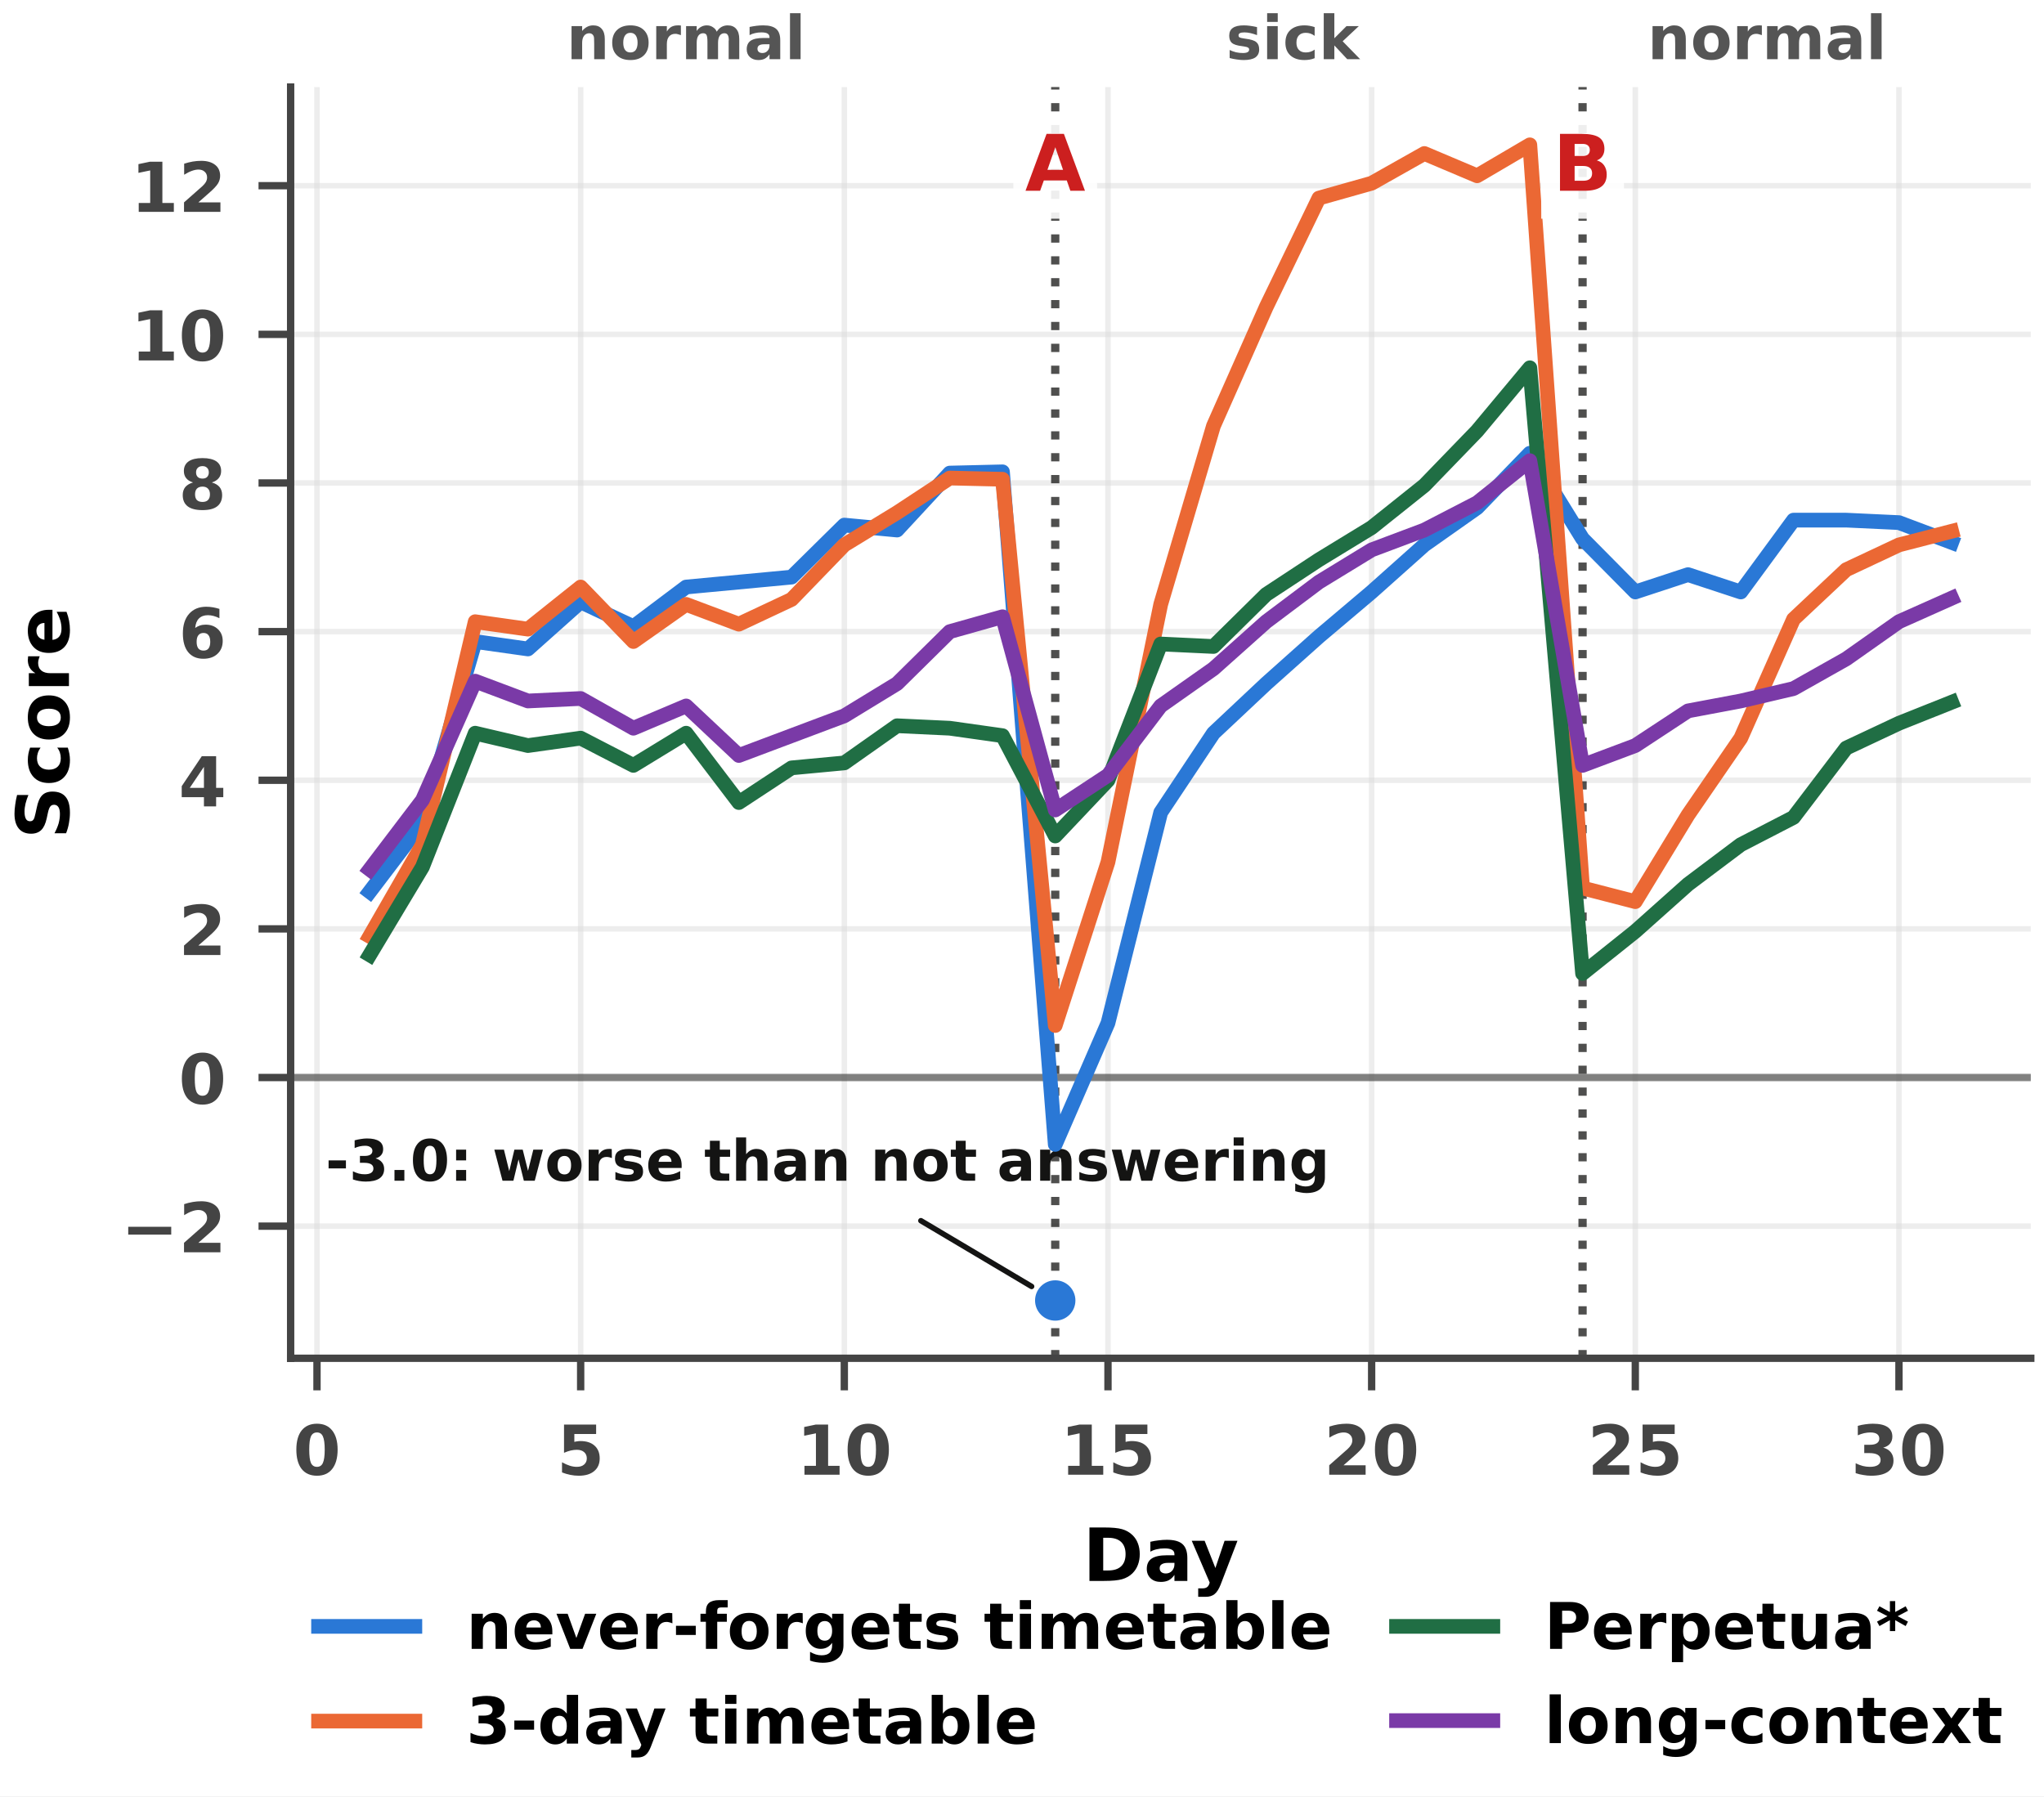
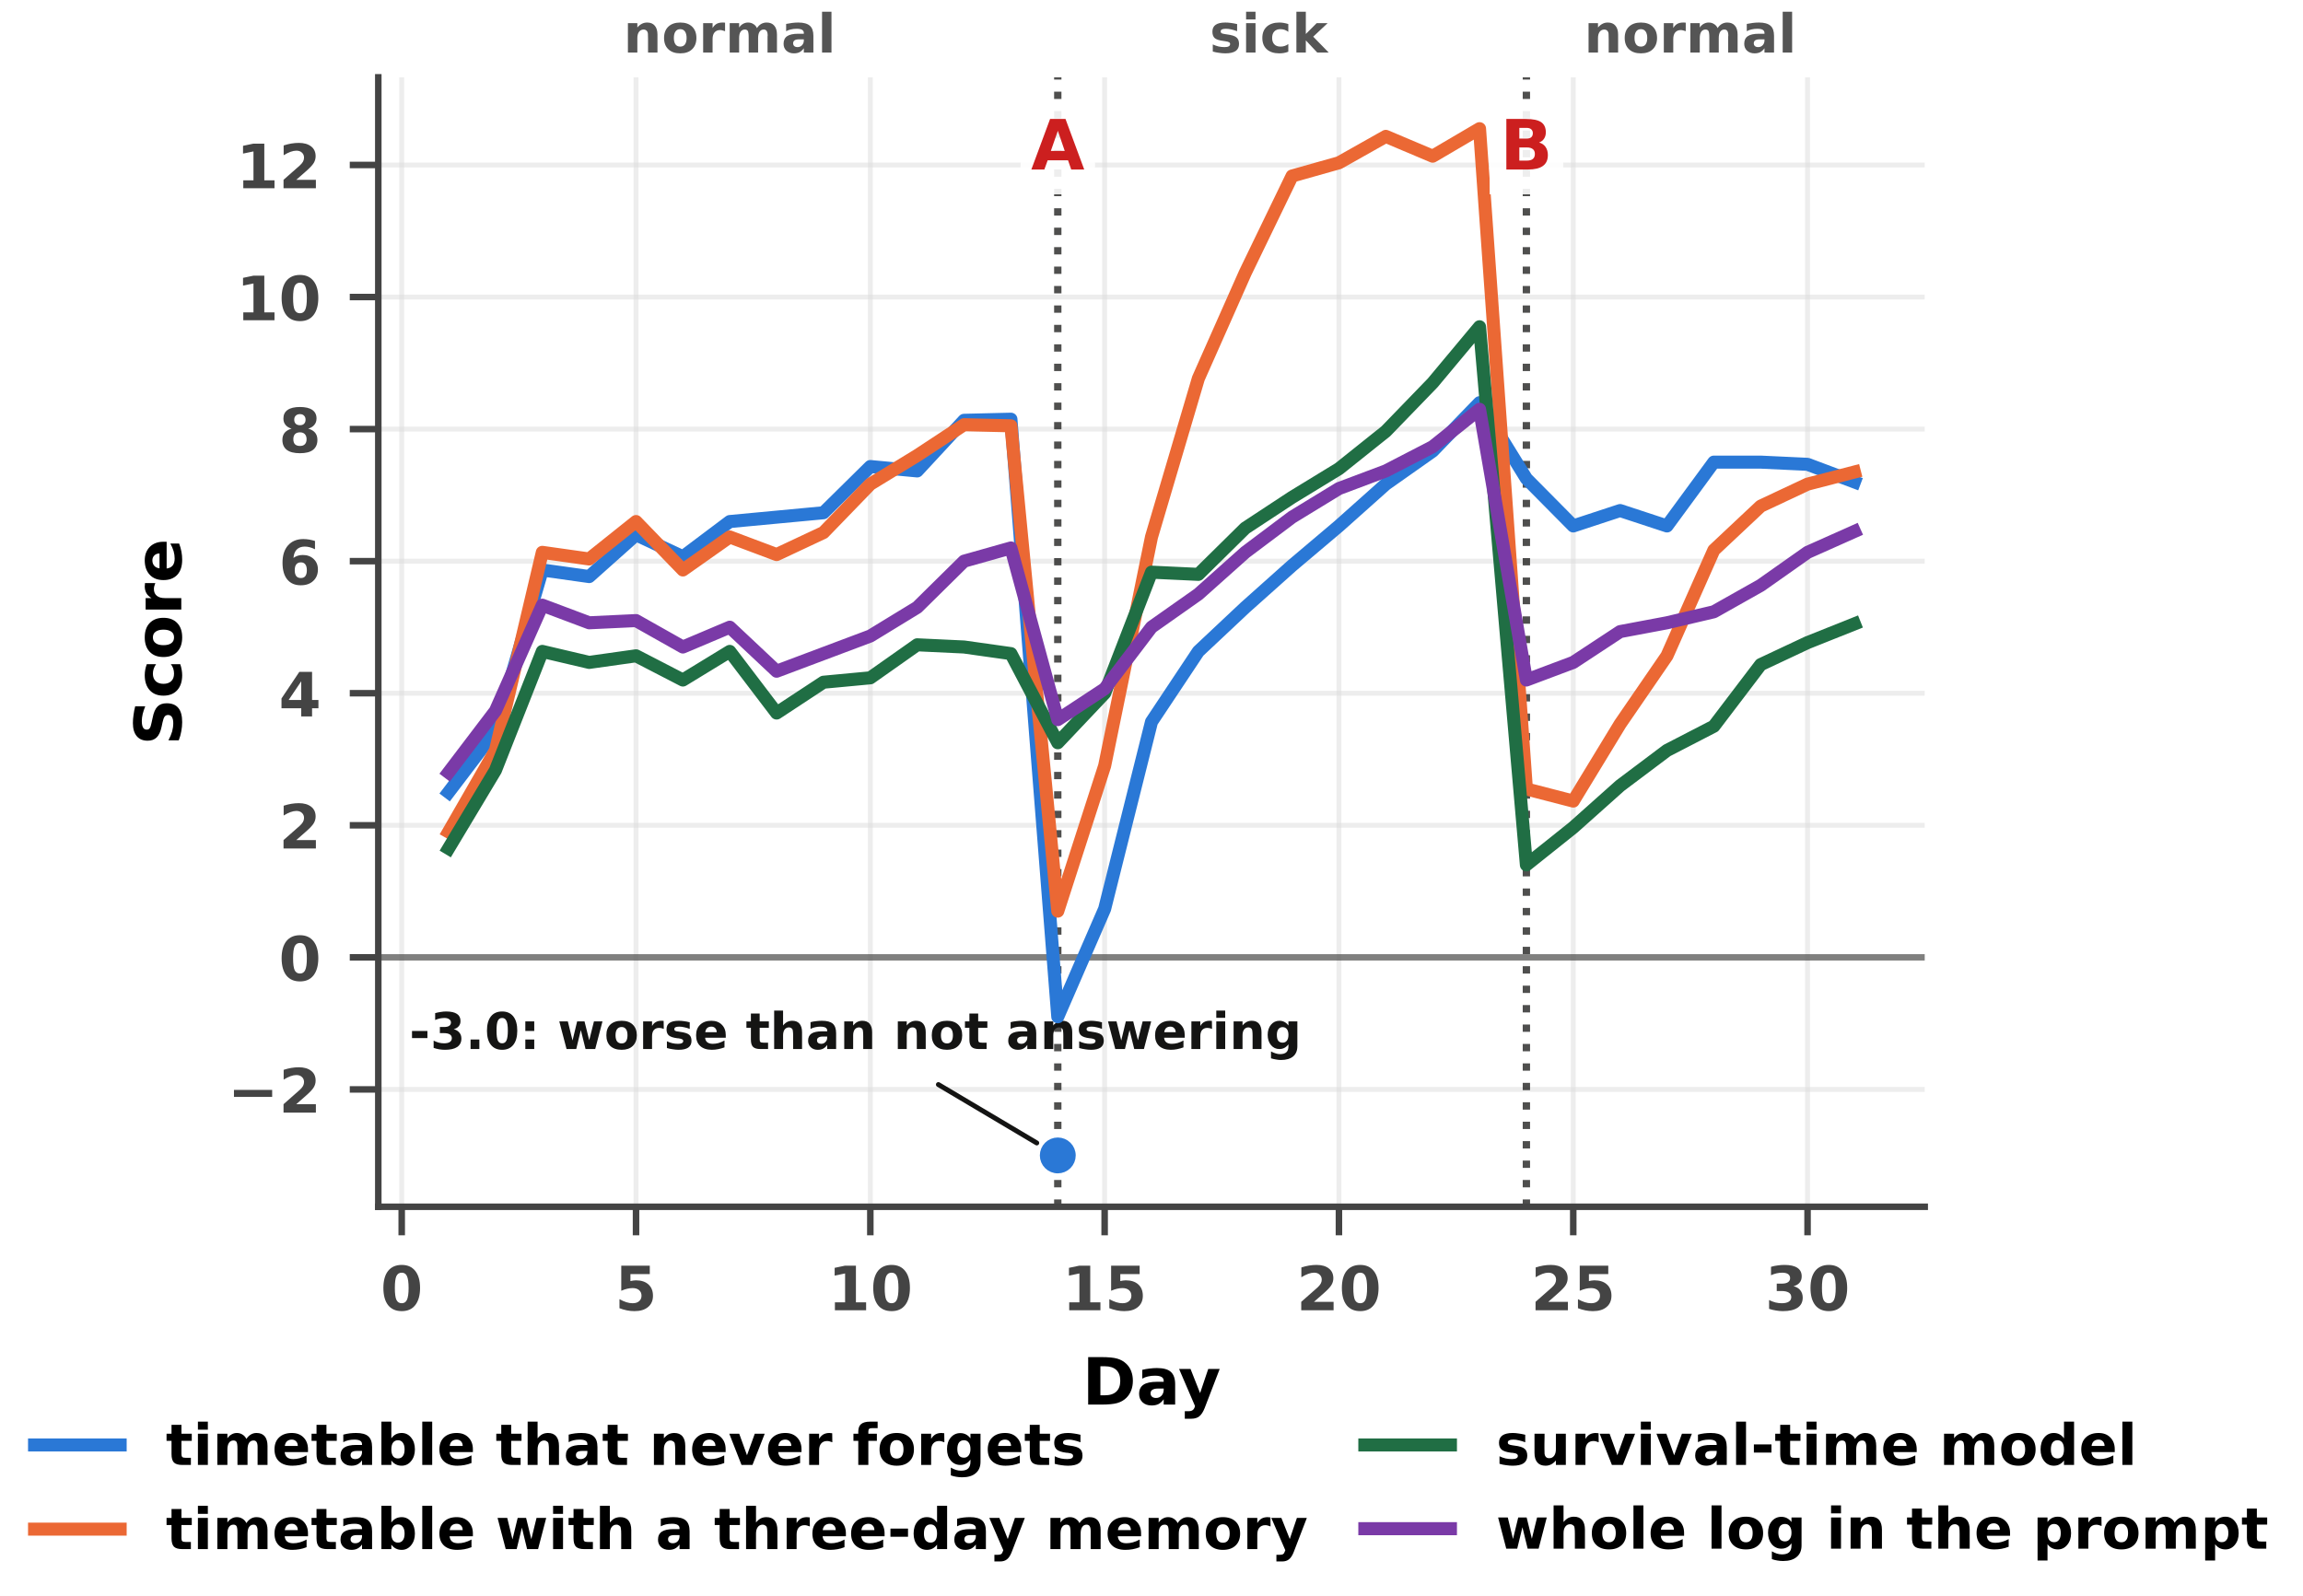
- <svg xmlns="http://www.w3.org/2000/svg" xmlns:xlink="http://www.w3.org/1999/xlink" width="222.846pt" height="195.852pt" viewBox="0 0 222.846 195.852" version="1.1">
+ <svg xmlns="http://www.w3.org/2000/svg" xmlns:xlink="http://www.w3.org/1999/xlink" width="282.54pt" height="195.852pt" viewBox="0 0 282.54 195.852" version="1.1">
  <defs>
    <style type="text/css">*{stroke-linejoin: round; stroke-linecap: butt}</style>
  </defs>
  <g id="figure_1">
    <g id="patch_1">
-       <path d="M 0 195.852  L 222.846 195.852  L 222.846 0  L 0 0  z " style="fill: #ffffff" />
+       <path d="M 0 195.852  L 282.54 195.852  L 282.54 0  L 0 0  z " style="fill: #ffffff" />
    </g>
    <g id="axes_1">
      <g id="patch_2">
-         <path d="M 31.686 148.091  L 221.406 148.091  L 221.406 9.491  L 31.686 9.491  z " style="fill: #ffffff" />
+         <path d="M 46.41 148.091  L 236.13 148.091  L 236.13 9.491  L 46.41 9.491  z " style="fill: #ffffff" />
      </g>
      <g id="matplotlib.axis_1">
        <g id="xtick_1">
          <g id="line2d_1">
-             <path d="M 34.56 148.091  L 34.56 9.491  " clip-path="url(#paeea75fd6c)" style="fill: none; stroke: #dddddd; stroke-opacity: 0.5; stroke-width: 0.6; stroke-linecap: square" />
+             <path d="M 49.284 148.091  L 49.284 9.491  " clip-path="url(#p014bb6ab5d)" style="fill: none; stroke: #dddddd; stroke-opacity: 0.5; stroke-width: 0.6; stroke-linecap: square" />
          </g>
          <g id="line2d_2">
            <defs>
-               <path id="m21b0e98ccc" d="M 0 0  L 0 3.5  " style="stroke: #444444; stroke-width: 0.8" />
+               <path id="m55d12a05f3" d="M 0 0  L 0 3.5  " style="stroke: #444444; stroke-width: 0.8" />
            </defs>
            <g>
-               <use xlink:href="#m21b0e98ccc" x="34.56" y="148.091" style="fill: #444444; stroke: #444444; stroke-width: 0.8" />
+               <use xlink:href="#m55d12a05f3" x="49.284" y="148.091" style="fill: #444444; stroke: #444444; stroke-width: 0.8" />
            </g>
          </g>
          <g id="text_1">
-             <text style="font-weight: 700; font-size: 7.5px; font-family: 'DejaVu Sans', 'Bitstream Vera Sans', 'Computer Modern Sans Serif', 'Lucida Grande', 'Verdana', 'Geneva', 'Lucid', 'Arial', 'Helvetica', 'Avant Garde', sans-serif; text-anchor: middle; fill: #444444" x="34.56" y="160.79" transform="rotate(-0 34.56017 160.7896)">0</text>
+             <text style="font-weight: 700; font-size: 7.5px; font-family: 'DejaVu Sans', 'Bitstream Vera Sans', 'Computer Modern Sans Serif', 'Lucida Grande', 'Verdana', 'Geneva', 'Lucid', 'Arial', 'Helvetica', 'Avant Garde', sans-serif; text-anchor: middle; fill: #444444" x="49.284" y="160.79" transform="rotate(-0 49.28447 160.7896)">0</text>
          </g>
        </g>
        <g id="xtick_2">
          <g id="line2d_3">
-             <path d="M 63.306 148.091  L 63.306 9.491  " clip-path="url(#paeea75fd6c)" style="fill: none; stroke: #dddddd; stroke-opacity: 0.5; stroke-width: 0.6; stroke-linecap: square" />
+             <path d="M 78.03 148.091  L 78.03 9.491  " clip-path="url(#p014bb6ab5d)" style="fill: none; stroke: #dddddd; stroke-opacity: 0.5; stroke-width: 0.6; stroke-linecap: square" />
          </g>
          <g id="line2d_4">
            <g>
-               <use xlink:href="#m21b0e98ccc" x="63.306" y="148.091" style="fill: #444444; stroke: #444444; stroke-width: 0.8" />
+               <use xlink:href="#m55d12a05f3" x="78.03" y="148.091" style="fill: #444444; stroke: #444444; stroke-width: 0.8" />
            </g>
          </g>
          <g id="text_2">
-             <text style="font-weight: 700; font-size: 7.5px; font-family: 'DejaVu Sans', 'Bitstream Vera Sans', 'Computer Modern Sans Serif', 'Lucida Grande', 'Verdana', 'Geneva', 'Lucid', 'Arial', 'Helvetica', 'Avant Garde', sans-serif; text-anchor: middle; fill: #444444" x="63.306" y="160.79" transform="rotate(-0 63.30562 160.7896)">5</text>
+             <text style="font-weight: 700; font-size: 7.5px; font-family: 'DejaVu Sans', 'Bitstream Vera Sans', 'Computer Modern Sans Serif', 'Lucida Grande', 'Verdana', 'Geneva', 'Lucid', 'Arial', 'Helvetica', 'Avant Garde', sans-serif; text-anchor: middle; fill: #444444" x="78.03" y="160.79" transform="rotate(-0 78.02992 160.7896)">5</text>
          </g>
        </g>
        <g id="xtick_3">
          <g id="line2d_5">
-             <path d="M 92.051 148.091  L 92.051 9.491  " clip-path="url(#paeea75fd6c)" style="fill: none; stroke: #dddddd; stroke-opacity: 0.5; stroke-width: 0.6; stroke-linecap: square" />
+             <path d="M 106.775 148.091  L 106.775 9.491  " clip-path="url(#p014bb6ab5d)" style="fill: none; stroke: #dddddd; stroke-opacity: 0.5; stroke-width: 0.6; stroke-linecap: square" />
          </g>
          <g id="line2d_6">
            <g>
-               <use xlink:href="#m21b0e98ccc" x="92.051" y="148.091" style="fill: #444444; stroke: #444444; stroke-width: 0.8" />
+               <use xlink:href="#m55d12a05f3" x="106.775" y="148.091" style="fill: #444444; stroke: #444444; stroke-width: 0.8" />
            </g>
          </g>
          <g id="text_3">
-             <text style="font-weight: 700; font-size: 7.5px; font-family: 'DejaVu Sans', 'Bitstream Vera Sans', 'Computer Modern Sans Serif', 'Lucida Grande', 'Verdana', 'Geneva', 'Lucid', 'Arial', 'Helvetica', 'Avant Garde', sans-serif; text-anchor: middle; fill: #444444" x="92.051" y="160.79" transform="rotate(-0 92.05108 160.7896)">10</text>
+             <text style="font-weight: 700; font-size: 7.5px; font-family: 'DejaVu Sans', 'Bitstream Vera Sans', 'Computer Modern Sans Serif', 'Lucida Grande', 'Verdana', 'Geneva', 'Lucid', 'Arial', 'Helvetica', 'Avant Garde', sans-serif; text-anchor: middle; fill: #444444" x="106.775" y="160.79" transform="rotate(-0 106.7754 160.7896)">10</text>
          </g>
        </g>
        <g id="xtick_4">
          <g id="line2d_7">
-             <path d="M 120.797 148.091  L 120.797 9.491  " clip-path="url(#paeea75fd6c)" style="fill: none; stroke: #dddddd; stroke-opacity: 0.5; stroke-width: 0.6; stroke-linecap: square" />
+             <path d="M 135.521 148.091  L 135.521 9.491  " clip-path="url(#p014bb6ab5d)" style="fill: none; stroke: #dddddd; stroke-opacity: 0.5; stroke-width: 0.6; stroke-linecap: square" />
          </g>
          <g id="line2d_8">
            <g>
-               <use xlink:href="#m21b0e98ccc" x="120.797" y="148.091" style="fill: #444444; stroke: #444444; stroke-width: 0.8" />
+               <use xlink:href="#m55d12a05f3" x="135.521" y="148.091" style="fill: #444444; stroke: #444444; stroke-width: 0.8" />
            </g>
          </g>
          <g id="text_4">
-             <text style="font-weight: 700; font-size: 7.5px; font-family: 'DejaVu Sans', 'Bitstream Vera Sans', 'Computer Modern Sans Serif', 'Lucida Grande', 'Verdana', 'Geneva', 'Lucid', 'Arial', 'Helvetica', 'Avant Garde', sans-serif; text-anchor: middle; fill: #444444" x="120.797" y="160.79" transform="rotate(-0 120.7965 160.7896)">15</text>
+             <text style="font-weight: 700; font-size: 7.5px; font-family: 'DejaVu Sans', 'Bitstream Vera Sans', 'Computer Modern Sans Serif', 'Lucida Grande', 'Verdana', 'Geneva', 'Lucid', 'Arial', 'Helvetica', 'Avant Garde', sans-serif; text-anchor: middle; fill: #444444" x="135.521" y="160.79" transform="rotate(-0 135.5208 160.7896)">15</text>
          </g>
        </g>
        <g id="xtick_5">
          <g id="line2d_9">
-             <path d="M 149.542 148.091  L 149.542 9.491  " clip-path="url(#paeea75fd6c)" style="fill: none; stroke: #dddddd; stroke-opacity: 0.5; stroke-width: 0.6; stroke-linecap: square" />
+             <path d="M 164.266 148.091  L 164.266 9.491  " clip-path="url(#p014bb6ab5d)" style="fill: none; stroke: #dddddd; stroke-opacity: 0.5; stroke-width: 0.6; stroke-linecap: square" />
          </g>
          <g id="line2d_10">
            <g>
-               <use xlink:href="#m21b0e98ccc" x="149.542" y="148.091" style="fill: #444444; stroke: #444444; stroke-width: 0.8" />
+               <use xlink:href="#m55d12a05f3" x="164.266" y="148.091" style="fill: #444444; stroke: #444444; stroke-width: 0.8" />
            </g>
          </g>
          <g id="text_5">
-             <text style="font-weight: 700; font-size: 7.5px; font-family: 'DejaVu Sans', 'Bitstream Vera Sans', 'Computer Modern Sans Serif', 'Lucida Grande', 'Verdana', 'Geneva', 'Lucid', 'Arial', 'Helvetica', 'Avant Garde', sans-serif; text-anchor: middle; fill: #444444" x="149.542" y="160.79" transform="rotate(-0 149.542 160.7896)">20</text>
+             <text style="font-weight: 700; font-size: 7.5px; font-family: 'DejaVu Sans', 'Bitstream Vera Sans', 'Computer Modern Sans Serif', 'Lucida Grande', 'Verdana', 'Geneva', 'Lucid', 'Arial', 'Helvetica', 'Avant Garde', sans-serif; text-anchor: middle; fill: #444444" x="164.266" y="160.79" transform="rotate(-0 164.2663 160.7896)">20</text>
          </g>
        </g>
        <g id="xtick_6">
          <g id="line2d_11">
-             <path d="M 178.287 148.091  L 178.287 9.491  " clip-path="url(#paeea75fd6c)" style="fill: none; stroke: #dddddd; stroke-opacity: 0.5; stroke-width: 0.6; stroke-linecap: square" />
+             <path d="M 193.012 148.091  L 193.012 9.491  " clip-path="url(#p014bb6ab5d)" style="fill: none; stroke: #dddddd; stroke-opacity: 0.5; stroke-width: 0.6; stroke-linecap: square" />
          </g>
          <g id="line2d_12">
            <g>
-               <use xlink:href="#m21b0e98ccc" x="178.287" y="148.091" style="fill: #444444; stroke: #444444; stroke-width: 0.8" />
+               <use xlink:href="#m55d12a05f3" x="193.012" y="148.091" style="fill: #444444; stroke: #444444; stroke-width: 0.8" />
            </g>
          </g>
          <g id="text_6">
-             <text style="font-weight: 700; font-size: 7.5px; font-family: 'DejaVu Sans', 'Bitstream Vera Sans', 'Computer Modern Sans Serif', 'Lucida Grande', 'Verdana', 'Geneva', 'Lucid', 'Arial', 'Helvetica', 'Avant Garde', sans-serif; text-anchor: middle; fill: #444444" x="178.287" y="160.79" transform="rotate(-0 178.2874 160.7896)">25</text>
+             <text style="font-weight: 700; font-size: 7.5px; font-family: 'DejaVu Sans', 'Bitstream Vera Sans', 'Computer Modern Sans Serif', 'Lucida Grande', 'Verdana', 'Geneva', 'Lucid', 'Arial', 'Helvetica', 'Avant Garde', sans-serif; text-anchor: middle; fill: #444444" x="193.012" y="160.79" transform="rotate(-0 193.0117 160.7896)">25</text>
          </g>
        </g>
        <g id="xtick_7">
          <g id="line2d_13">
-             <path d="M 207.033 148.091  L 207.033 9.491  " clip-path="url(#paeea75fd6c)" style="fill: none; stroke: #dddddd; stroke-opacity: 0.5; stroke-width: 0.6; stroke-linecap: square" />
+             <path d="M 221.757 148.091  L 221.757 9.491  " clip-path="url(#p014bb6ab5d)" style="fill: none; stroke: #dddddd; stroke-opacity: 0.5; stroke-width: 0.6; stroke-linecap: square" />
          </g>
          <g id="line2d_14">
            <g>
-               <use xlink:href="#m21b0e98ccc" x="207.033" y="148.091" style="fill: #444444; stroke: #444444; stroke-width: 0.8" />
+               <use xlink:href="#m55d12a05f3" x="221.757" y="148.091" style="fill: #444444; stroke: #444444; stroke-width: 0.8" />
            </g>
          </g>
          <g id="text_7">
-             <text style="font-weight: 700; font-size: 7.5px; font-family: 'DejaVu Sans', 'Bitstream Vera Sans', 'Computer Modern Sans Serif', 'Lucida Grande', 'Verdana', 'Geneva', 'Lucid', 'Arial', 'Helvetica', 'Avant Garde', sans-serif; text-anchor: middle; fill: #444444" x="207.033" y="160.79" transform="rotate(-0 207.0329 160.7896)">30</text>
+             <text style="font-weight: 700; font-size: 7.5px; font-family: 'DejaVu Sans', 'Bitstream Vera Sans', 'Computer Modern Sans Serif', 'Lucida Grande', 'Verdana', 'Geneva', 'Lucid', 'Arial', 'Helvetica', 'Avant Garde', sans-serif; text-anchor: middle; fill: #444444" x="221.757" y="160.79" transform="rotate(-0 221.7572 160.7896)">30</text>
          </g>
        </g>
        <g id="text_8">
-           <text style="font-weight: 700; font-size: 8px; font-family: 'DejaVu Sans', 'Bitstream Vera Sans', 'Computer Modern Sans Serif', 'Lucida Grande', 'Verdana', 'Geneva', 'Lucid', 'Arial', 'Helvetica', 'Avant Garde', sans-serif; text-anchor: middle" x="126.546" y="172.366" transform="rotate(-0 126.5456 172.3656)">Day</text>
+           <text style="font-weight: 700; font-size: 8px; font-family: 'DejaVu Sans', 'Bitstream Vera Sans', 'Computer Modern Sans Serif', 'Lucida Grande', 'Verdana', 'Geneva', 'Lucid', 'Arial', 'Helvetica', 'Avant Garde', sans-serif; text-anchor: middle" x="141.27" y="172.366" transform="rotate(-0 141.2699 172.3656)">Day</text>
        </g>
      </g>
      <g id="matplotlib.axis_2">
        <g id="ytick_1">
          <g id="line2d_15">
-             <path d="M 31.686 133.688  L 221.406 133.688  " clip-path="url(#paeea75fd6c)" style="fill: none; stroke: #dddddd; stroke-opacity: 0.5; stroke-width: 0.6; stroke-linecap: square" />
+             <path d="M 46.41 133.688  L 236.13 133.688  " clip-path="url(#p014bb6ab5d)" style="fill: none; stroke: #dddddd; stroke-opacity: 0.5; stroke-width: 0.6; stroke-linecap: square" />
          </g>
          <g id="line2d_16">
            <defs>
-               <path id="mf4c1eaeb0e" d="M 0 0  L -3.5 0  " style="stroke: #444444; stroke-width: 0.8" />
+               <path id="m18f933ed6c" d="M 0 0  L -3.5 0  " style="stroke: #444444; stroke-width: 0.8" />
            </defs>
            <g>
-               <use xlink:href="#mf4c1eaeb0e" x="31.686" y="133.688" style="fill: #444444; stroke: #444444; stroke-width: 0.8" />
+               <use xlink:href="#m18f933ed6c" x="46.41" y="133.688" style="fill: #444444; stroke: #444444; stroke-width: 0.8" />
            </g>
          </g>
          <g id="text_9">
-             <text style="font-weight: 700; font-size: 7.5px; font-family: 'DejaVu Sans', 'Bitstream Vera Sans', 'Computer Modern Sans Serif', 'Lucida Grande', 'Verdana', 'Geneva', 'Lucid', 'Arial', 'Helvetica', 'Avant Garde', sans-serif; text-anchor: end; fill: #444444" x="24.686" y="136.537" transform="rotate(-0 24.68563 136.5373)">−2</text>
+             <text style="font-weight: 700; font-size: 7.5px; font-family: 'DejaVu Sans', 'Bitstream Vera Sans', 'Computer Modern Sans Serif', 'Lucida Grande', 'Verdana', 'Geneva', 'Lucid', 'Arial', 'Helvetica', 'Avant Garde', sans-serif; text-anchor: end; fill: #444444" x="39.41" y="136.537" transform="rotate(-0 39.40992 136.5373)">−2</text>
          </g>
        </g>
        <g id="ytick_2">
          <g id="line2d_17">
-             <path d="M 31.686 117.482  L 221.406 117.482  " clip-path="url(#paeea75fd6c)" style="fill: none; stroke: #dddddd; stroke-opacity: 0.5; stroke-width: 0.6; stroke-linecap: square" />
+             <path d="M 46.41 117.482  L 236.13 117.482  " clip-path="url(#p014bb6ab5d)" style="fill: none; stroke: #dddddd; stroke-opacity: 0.5; stroke-width: 0.6; stroke-linecap: square" />
          </g>
          <g id="line2d_18">
            <g>
-               <use xlink:href="#mf4c1eaeb0e" x="31.686" y="117.482" style="fill: #444444; stroke: #444444; stroke-width: 0.8" />
+               <use xlink:href="#m18f933ed6c" x="46.41" y="117.482" style="fill: #444444; stroke: #444444; stroke-width: 0.8" />
            </g>
          </g>
          <g id="text_10">
-             <text style="font-weight: 700; font-size: 7.5px; font-family: 'DejaVu Sans', 'Bitstream Vera Sans', 'Computer Modern Sans Serif', 'Lucida Grande', 'Verdana', 'Geneva', 'Lucid', 'Arial', 'Helvetica', 'Avant Garde', sans-serif; text-anchor: end; fill: #444444" x="24.686" y="120.331" transform="rotate(-0 24.68563 120.3315)">0</text>
+             <text style="font-weight: 700; font-size: 7.5px; font-family: 'DejaVu Sans', 'Bitstream Vera Sans', 'Computer Modern Sans Serif', 'Lucida Grande', 'Verdana', 'Geneva', 'Lucid', 'Arial', 'Helvetica', 'Avant Garde', sans-serif; text-anchor: end; fill: #444444" x="39.41" y="120.331" transform="rotate(-0 39.40992 120.3315)">0</text>
          </g>
        </g>
        <g id="ytick_3">
          <g id="line2d_19">
-             <path d="M 31.686 101.276  L 221.406 101.276  " clip-path="url(#paeea75fd6c)" style="fill: none; stroke: #dddddd; stroke-opacity: 0.5; stroke-width: 0.6; stroke-linecap: square" />
+             <path d="M 46.41 101.276  L 236.13 101.276  " clip-path="url(#p014bb6ab5d)" style="fill: none; stroke: #dddddd; stroke-opacity: 0.5; stroke-width: 0.6; stroke-linecap: square" />
          </g>
          <g id="line2d_20">
            <g>
-               <use xlink:href="#mf4c1eaeb0e" x="31.686" y="101.276" style="fill: #444444; stroke: #444444; stroke-width: 0.8" />
+               <use xlink:href="#m18f933ed6c" x="46.41" y="101.276" style="fill: #444444; stroke: #444444; stroke-width: 0.8" />
            </g>
          </g>
          <g id="text_11">
-             <text style="font-weight: 700; font-size: 7.5px; font-family: 'DejaVu Sans', 'Bitstream Vera Sans', 'Computer Modern Sans Serif', 'Lucida Grande', 'Verdana', 'Geneva', 'Lucid', 'Arial', 'Helvetica', 'Avant Garde', sans-serif; text-anchor: end; fill: #444444" x="24.686" y="104.126" transform="rotate(-0 24.68563 104.1257)">2</text>
+             <text style="font-weight: 700; font-size: 7.5px; font-family: 'DejaVu Sans', 'Bitstream Vera Sans', 'Computer Modern Sans Serif', 'Lucida Grande', 'Verdana', 'Geneva', 'Lucid', 'Arial', 'Helvetica', 'Avant Garde', sans-serif; text-anchor: end; fill: #444444" x="39.41" y="104.126" transform="rotate(-0 39.40992 104.1257)">2</text>
          </g>
        </g>
        <g id="ytick_4">
          <g id="line2d_21">
-             <path d="M 31.686 85.071  L 221.406 85.071  " clip-path="url(#paeea75fd6c)" style="fill: none; stroke: #dddddd; stroke-opacity: 0.5; stroke-width: 0.6; stroke-linecap: square" />
+             <path d="M 46.41 85.071  L 236.13 85.071  " clip-path="url(#p014bb6ab5d)" style="fill: none; stroke: #dddddd; stroke-opacity: 0.5; stroke-width: 0.6; stroke-linecap: square" />
          </g>
          <g id="line2d_22">
            <g>
-               <use xlink:href="#mf4c1eaeb0e" x="31.686" y="85.071" style="fill: #444444; stroke: #444444; stroke-width: 0.8" />
+               <use xlink:href="#m18f933ed6c" x="46.41" y="85.071" style="fill: #444444; stroke: #444444; stroke-width: 0.8" />
            </g>
          </g>
          <g id="text_12">
-             <text style="font-weight: 700; font-size: 7.5px; font-family: 'DejaVu Sans', 'Bitstream Vera Sans', 'Computer Modern Sans Serif', 'Lucida Grande', 'Verdana', 'Geneva', 'Lucid', 'Arial', 'Helvetica', 'Avant Garde', sans-serif; text-anchor: end; fill: #444444" x="24.686" y="87.92" transform="rotate(-0 24.68563 87.91992)">4</text>
+             <text style="font-weight: 700; font-size: 7.5px; font-family: 'DejaVu Sans', 'Bitstream Vera Sans', 'Computer Modern Sans Serif', 'Lucida Grande', 'Verdana', 'Geneva', 'Lucid', 'Arial', 'Helvetica', 'Avant Garde', sans-serif; text-anchor: end; fill: #444444" x="39.41" y="87.92" transform="rotate(-0 39.40992 87.91992)">4</text>
          </g>
        </g>
        <g id="ytick_5">
          <g id="line2d_23">
-             <path d="M 31.686 68.865  L 221.406 68.865  " clip-path="url(#paeea75fd6c)" style="fill: none; stroke: #dddddd; stroke-opacity: 0.5; stroke-width: 0.6; stroke-linecap: square" />
+             <path d="M 46.41 68.865  L 236.13 68.865  " clip-path="url(#p014bb6ab5d)" style="fill: none; stroke: #dddddd; stroke-opacity: 0.5; stroke-width: 0.6; stroke-linecap: square" />
          </g>
          <g id="line2d_24">
            <g>
-               <use xlink:href="#mf4c1eaeb0e" x="31.686" y="68.865" style="fill: #444444; stroke: #444444; stroke-width: 0.8" />
+               <use xlink:href="#m18f933ed6c" x="46.41" y="68.865" style="fill: #444444; stroke: #444444; stroke-width: 0.8" />
            </g>
          </g>
          <g id="text_13">
-             <text style="font-weight: 700; font-size: 7.5px; font-family: 'DejaVu Sans', 'Bitstream Vera Sans', 'Computer Modern Sans Serif', 'Lucida Grande', 'Verdana', 'Geneva', 'Lucid', 'Arial', 'Helvetica', 'Avant Garde', sans-serif; text-anchor: end; fill: #444444" x="24.686" y="71.714" transform="rotate(-0 24.68563 71.71413)">6</text>
+             <text style="font-weight: 700; font-size: 7.5px; font-family: 'DejaVu Sans', 'Bitstream Vera Sans', 'Computer Modern Sans Serif', 'Lucida Grande', 'Verdana', 'Geneva', 'Lucid', 'Arial', 'Helvetica', 'Avant Garde', sans-serif; text-anchor: end; fill: #444444" x="39.41" y="71.714" transform="rotate(-0 39.40992 71.71413)">6</text>
          </g>
        </g>
        <g id="ytick_6">
          <g id="line2d_25">
-             <path d="M 31.686 52.659  L 221.406 52.659  " clip-path="url(#paeea75fd6c)" style="fill: none; stroke: #dddddd; stroke-opacity: 0.5; stroke-width: 0.6; stroke-linecap: square" />
+             <path d="M 46.41 52.659  L 236.13 52.659  " clip-path="url(#p014bb6ab5d)" style="fill: none; stroke: #dddddd; stroke-opacity: 0.5; stroke-width: 0.6; stroke-linecap: square" />
          </g>
          <g id="line2d_26">
            <g>
-               <use xlink:href="#mf4c1eaeb0e" x="31.686" y="52.659" style="fill: #444444; stroke: #444444; stroke-width: 0.8" />
+               <use xlink:href="#m18f933ed6c" x="46.41" y="52.659" style="fill: #444444; stroke: #444444; stroke-width: 0.8" />
            </g>
          </g>
          <g id="text_14">
-             <text style="font-weight: 700; font-size: 7.5px; font-family: 'DejaVu Sans', 'Bitstream Vera Sans', 'Computer Modern Sans Serif', 'Lucida Grande', 'Verdana', 'Geneva', 'Lucid', 'Arial', 'Helvetica', 'Avant Garde', sans-serif; text-anchor: end; fill: #444444" x="24.686" y="55.508" transform="rotate(-0 24.68563 55.50834)">8</text>
+             <text style="font-weight: 700; font-size: 7.5px; font-family: 'DejaVu Sans', 'Bitstream Vera Sans', 'Computer Modern Sans Serif', 'Lucida Grande', 'Verdana', 'Geneva', 'Lucid', 'Arial', 'Helvetica', 'Avant Garde', sans-serif; text-anchor: end; fill: #444444" x="39.41" y="55.508" transform="rotate(-0 39.40992 55.50834)">8</text>
          </g>
        </g>
        <g id="ytick_7">
          <g id="line2d_27">
-             <path d="M 31.686 36.453  L 221.406 36.453  " clip-path="url(#paeea75fd6c)" style="fill: none; stroke: #dddddd; stroke-opacity: 0.5; stroke-width: 0.6; stroke-linecap: square" />
+             <path d="M 46.41 36.453  L 236.13 36.453  " clip-path="url(#p014bb6ab5d)" style="fill: none; stroke: #dddddd; stroke-opacity: 0.5; stroke-width: 0.6; stroke-linecap: square" />
          </g>
          <g id="line2d_28">
            <g>
-               <use xlink:href="#mf4c1eaeb0e" x="31.686" y="36.453" style="fill: #444444; stroke: #444444; stroke-width: 0.8" />
+               <use xlink:href="#m18f933ed6c" x="46.41" y="36.453" style="fill: #444444; stroke: #444444; stroke-width: 0.8" />
            </g>
          </g>
          <g id="text_15">
-             <text style="font-weight: 700; font-size: 7.5px; font-family: 'DejaVu Sans', 'Bitstream Vera Sans', 'Computer Modern Sans Serif', 'Lucida Grande', 'Verdana', 'Geneva', 'Lucid', 'Arial', 'Helvetica', 'Avant Garde', sans-serif; text-anchor: end; fill: #444444" x="24.686" y="39.303" transform="rotate(-0 24.68563 39.30256)">10</text>
+             <text style="font-weight: 700; font-size: 7.5px; font-family: 'DejaVu Sans', 'Bitstream Vera Sans', 'Computer Modern Sans Serif', 'Lucida Grande', 'Verdana', 'Geneva', 'Lucid', 'Arial', 'Helvetica', 'Avant Garde', sans-serif; text-anchor: end; fill: #444444" x="39.41" y="39.303" transform="rotate(-0 39.40992 39.30256)">10</text>
          </g>
        </g>
        <g id="ytick_8">
          <g id="line2d_29">
-             <path d="M 31.686 20.247  L 221.406 20.247  " clip-path="url(#paeea75fd6c)" style="fill: none; stroke: #dddddd; stroke-opacity: 0.5; stroke-width: 0.6; stroke-linecap: square" />
+             <path d="M 46.41 20.247  L 236.13 20.247  " clip-path="url(#p014bb6ab5d)" style="fill: none; stroke: #dddddd; stroke-opacity: 0.5; stroke-width: 0.6; stroke-linecap: square" />
          </g>
          <g id="line2d_30">
            <g>
-               <use xlink:href="#mf4c1eaeb0e" x="31.686" y="20.247" style="fill: #444444; stroke: #444444; stroke-width: 0.8" />
+               <use xlink:href="#m18f933ed6c" x="46.41" y="20.247" style="fill: #444444; stroke: #444444; stroke-width: 0.8" />
            </g>
          </g>
          <g id="text_16">
-             <text style="font-weight: 700; font-size: 7.5px; font-family: 'DejaVu Sans', 'Bitstream Vera Sans', 'Computer Modern Sans Serif', 'Lucida Grande', 'Verdana', 'Geneva', 'Lucid', 'Arial', 'Helvetica', 'Avant Garde', sans-serif; text-anchor: end; fill: #444444" x="24.686" y="23.097" transform="rotate(-0 24.68563 23.09677)">12</text>
+             <text style="font-weight: 700; font-size: 7.5px; font-family: 'DejaVu Sans', 'Bitstream Vera Sans', 'Computer Modern Sans Serif', 'Lucida Grande', 'Verdana', 'Geneva', 'Lucid', 'Arial', 'Helvetica', 'Avant Garde', sans-serif; text-anchor: end; fill: #444444" x="39.41" y="23.097" transform="rotate(-0 39.40992 23.09677)">12</text>
          </g>
        </g>
        <g id="text_17">
-           <text style="font-weight: 700; font-size: 8px; font-family: 'DejaVu Sans', 'Bitstream Vera Sans', 'Computer Modern Sans Serif', 'Lucida Grande', 'Verdana', 'Geneva', 'Lucid', 'Arial', 'Helvetica', 'Avant Garde', sans-serif; text-anchor: middle" x="7.519" y="78.791" transform="rotate(-90 7.51875 78.79076)">Score</text>
+           <text style="font-weight: 700; font-size: 8px; font-family: 'DejaVu Sans', 'Bitstream Vera Sans', 'Computer Modern Sans Serif', 'Lucida Grande', 'Verdana', 'Geneva', 'Lucid', 'Arial', 'Helvetica', 'Avant Garde', sans-serif; text-anchor: middle" x="22.243" y="78.791" transform="rotate(-90 22.24305 78.79076)">Score</text>
        </g>
      </g>
      <g id="line2d_31">
-         <path d="M 115.047 148.091  L 115.047 9.491  " clip-path="url(#paeea75fd6c)" style="fill: none; stroke-dasharray: 0.9,1.485; stroke-dashoffset: 0; stroke: #141413; stroke-opacity: 0.75; stroke-width: 0.9" />
+         <path d="M 129.772 148.091  L 129.772 9.491  " clip-path="url(#p014bb6ab5d)" style="fill: none; stroke-dasharray: 0.9,1.485; stroke-dashoffset: 0; stroke: #141413; stroke-opacity: 0.75; stroke-width: 0.9" />
      </g>
      <g id="line2d_32">
-         <path d="M 172.538 148.091  L 172.538 9.491  " clip-path="url(#paeea75fd6c)" style="fill: none; stroke-dasharray: 0.9,1.485; stroke-dashoffset: 0; stroke: #141413; stroke-opacity: 0.75; stroke-width: 0.9" />
+         <path d="M 187.263 148.091  L 187.263 9.491  " clip-path="url(#p014bb6ab5d)" style="fill: none; stroke-dasharray: 0.9,1.485; stroke-dashoffset: 0; stroke: #141413; stroke-opacity: 0.75; stroke-width: 0.9" />
      </g>
      <g id="line2d_33">
-         <path d="M 31.686 117.482  L 221.406 117.482  " clip-path="url(#paeea75fd6c)" style="fill: none; stroke: #141413; stroke-opacity: 0.5; stroke-width: 0.8; stroke-linecap: square" />
+         <path d="M 46.41 117.482  L 236.13 117.482  " clip-path="url(#p014bb6ab5d)" style="fill: none; stroke: #141413; stroke-opacity: 0.5; stroke-width: 0.8; stroke-linecap: square" />
      </g>
      <g id="patch_3">
-         <path d="M 31.686 148.091  L 31.686 9.491  " style="fill: none; stroke: #444444; stroke-width: 0.8; stroke-linejoin: miter; stroke-linecap: square" />
+         <path d="M 46.41 148.091  L 46.41 9.491  " style="fill: none; stroke: #444444; stroke-width: 0.8; stroke-linejoin: miter; stroke-linecap: square" />
      </g>
      <g id="patch_4">
-         <path d="M 31.686 148.091  L 221.406 148.091  " style="fill: none; stroke: #444444; stroke-width: 0.8; stroke-linejoin: miter; stroke-linecap: square" />
+         <path d="M 46.41 148.091  L 236.13 148.091  " style="fill: none; stroke: #444444; stroke-width: 0.8; stroke-linejoin: miter; stroke-linecap: square" />
      </g>
      <g id="text_18">
-         <text style="font-weight: 700; font-size: 6.6px; font-family: 'DejaVu Sans', 'Bitstream Vera Sans', 'Computer Modern Sans Serif', 'Lucida Grande', 'Verdana', 'Geneva', 'Lucid', 'Arial', 'Helvetica', 'Avant Garde', sans-serif; text-anchor: middle; fill: #555555" x="74.804" y="6.455" transform="rotate(-0 74.80381 6.454969)">normal</text>
+         <text style="font-weight: 700; font-size: 6.6px; font-family: 'DejaVu Sans', 'Bitstream Vera Sans', 'Computer Modern Sans Serif', 'Lucida Grande', 'Verdana', 'Geneva', 'Lucid', 'Arial', 'Helvetica', 'Avant Garde', sans-serif; text-anchor: middle; fill: #555555" x="89.528" y="6.455" transform="rotate(-0 89.5281 6.454969)">normal</text>
      </g>
      <g id="text_19">
-         <text style="font-weight: 700; font-size: 6.6px; font-family: 'DejaVu Sans', 'Bitstream Vera Sans', 'Computer Modern Sans Serif', 'Lucida Grande', 'Verdana', 'Geneva', 'Lucid', 'Arial', 'Helvetica', 'Avant Garde', sans-serif; text-anchor: middle; fill: #555555" x="140.918" y="6.455" transform="rotate(-0 140.9184 6.454969)">sick</text>
+         <text style="font-weight: 700; font-size: 6.6px; font-family: 'DejaVu Sans', 'Bitstream Vera Sans', 'Computer Modern Sans Serif', 'Lucida Grande', 'Verdana', 'Geneva', 'Lucid', 'Arial', 'Helvetica', 'Avant Garde', sans-serif; text-anchor: middle; fill: #555555" x="155.643" y="6.455" transform="rotate(-0 155.6426 6.454969)">sick</text>
      </g>
      <g id="text_20">
-         <text style="font-weight: 700; font-size: 6.6px; font-family: 'DejaVu Sans', 'Bitstream Vera Sans', 'Computer Modern Sans Serif', 'Lucida Grande', 'Verdana', 'Geneva', 'Lucid', 'Arial', 'Helvetica', 'Avant Garde', sans-serif; text-anchor: middle; fill: #555555" x="192.66" y="6.455" transform="rotate(-0 192.6602 6.454969)">normal</text>
+         <text style="font-weight: 700; font-size: 6.6px; font-family: 'DejaVu Sans', 'Bitstream Vera Sans', 'Computer Modern Sans Serif', 'Lucida Grande', 'Verdana', 'Geneva', 'Lucid', 'Arial', 'Helvetica', 'Avant Garde', sans-serif; text-anchor: middle; fill: #555555" x="207.384" y="6.455" transform="rotate(-0 207.3845 6.454969)">normal</text>
      </g>
      <g id="patch_5">
-         <path d="M 100.4 133.094  Q 106.434 136.677 112.469 140.26  " style="fill: none; stroke: #141413; stroke-width: 0.6; stroke-linecap: round" />
+         <path d="M 115.124 133.094  Q 121.159 136.677 127.193 140.26  " style="fill: none; stroke: #141413; stroke-width: 0.6; stroke-linecap: round" />
      </g>
      <g id="text_21">
-         <text style="font-weight: 700; font-size: 6.2px; font-family: 'DejaVu Sans', 'Bitstream Vera Sans', 'Computer Modern Sans Serif', 'Lucida Grande', 'Verdana', 'Geneva', 'Lucid', 'Arial', 'Helvetica', 'Avant Garde', sans-serif; text-anchor: start; fill: #141413" x="35.48" y="128.735" transform="rotate(-0 35.48002 128.7349)">-3.0: worse than not answering</text>
+         <text style="font-weight: 700; font-size: 6.2px; font-family: 'DejaVu Sans', 'Bitstream Vera Sans', 'Computer Modern Sans Serif', 'Lucida Grande', 'Verdana', 'Geneva', 'Lucid', 'Arial', 'Helvetica', 'Avant Garde', sans-serif; text-anchor: start; fill: #141413" x="50.204" y="128.735" transform="rotate(-0 50.20432 128.7349)">-3.0: worse than not answering</text>
      </g>
      <g id="line2d_34">
-         <path d="M 40.309 97.225  L 46.058 89.662  L 51.807 69.945  L 57.557 70.755  L 63.306 65.624  L 69.055 68.325  L 74.804 64.003  L 80.553 63.463  L 86.302 62.923  L 92.051 57.251  L 97.8 57.791  L 103.549 51.579  L 109.298 51.443  L 115.047 124.775  L 120.797 111.54  L 126.546 88.582  L 132.295 79.939  L 138.044 74.537  L 143.793 69.405  L 149.542 64.543  L 155.291 59.411  L 161.04 55.36  L 166.789 49.418  L 172.538 58.736  L 178.287 64.543  L 184.037 62.652  L 189.786 64.543  L 195.535 56.71  L 201.284 56.71  L 207.033 56.98  L 212.782 59.141  " clip-path="url(#paeea75fd6c)" style="fill: none; stroke: #2a78d6; stroke-width: 1.6; stroke-linecap: square" />
+         <path d="M 55.034 97.225  L 60.783 89.662  L 66.532 69.945  L 72.281 70.755  L 78.03 65.624  L 83.779 68.325  L 89.528 64.003  L 95.277 63.463  L 101.026 62.923  L 106.775 57.251  L 112.524 57.791  L 118.274 51.579  L 124.023 51.443  L 129.772 124.775  L 135.521 111.54  L 141.27 88.582  L 147.019 79.939  L 152.768 74.537  L 158.517 69.405  L 164.266 64.543  L 170.015 59.411  L 175.764 55.36  L 181.514 49.418  L 187.263 58.736  L 193.012 64.543  L 198.761 62.652  L 204.51 64.543  L 210.259 56.71  L 216.008 56.71  L 221.757 56.98  L 227.506 59.141  " clip-path="url(#p014bb6ab5d)" style="fill: none; stroke: #2a78d6; stroke-width: 1.6; stroke-linecap: square" />
      </g>
      <g id="line2d_35">
-         <path d="M 40.309 102.087  L 46.058 92.093  L 51.807 67.784  L 57.557 68.595  L 63.306 64.003  L 69.055 69.945  L 74.804 65.894  L 80.553 68.054  L 86.302 65.353  L 92.051 59.411  L 97.8 55.9  L 103.549 52.119  L 109.298 52.254  L 115.047 111.81  L 120.797 93.984  L 126.546 65.894  L 132.295 46.447  L 138.044 33.482  L 143.793 21.598  L 149.542 19.977  L 155.291 16.736  L 161.04 19.167  L 166.789 15.791  L 172.538 96.82  L 178.287 98.305  L 184.037 88.852  L 189.786 80.479  L 195.535 67.514  L 201.284 62.112  L 207.033 59.411  L 212.782 57.926  " clip-path="url(#paeea75fd6c)" style="fill: none; stroke: #eb6834; stroke-width: 1.6; stroke-linecap: square" />
+         <path d="M 55.034 102.087  L 60.783 92.093  L 66.532 67.784  L 72.281 68.595  L 78.03 64.003  L 83.779 69.945  L 89.528 65.894  L 95.277 68.054  L 101.026 65.353  L 106.775 59.411  L 112.524 55.9  L 118.274 52.119  L 124.023 52.254  L 129.772 111.81  L 135.521 93.984  L 141.27 65.894  L 147.019 46.447  L 152.768 33.482  L 158.517 21.598  L 164.266 19.977  L 170.015 16.736  L 175.764 19.167  L 181.514 15.791  L 187.263 96.82  L 193.012 98.305  L 198.761 88.852  L 204.51 80.479  L 210.259 67.514  L 216.008 62.112  L 221.757 59.411  L 227.506 57.926  " clip-path="url(#p014bb6ab5d)" style="fill: none; stroke: #eb6834; stroke-width: 1.6; stroke-linecap: square" />
      </g>
      <g id="line2d_36">
-         <path d="M 40.309 104.112  L 46.058 94.524  L 51.807 79.939  L 57.557 81.289  L 63.306 80.479  L 69.055 83.45  L 74.804 79.939  L 80.553 87.501  L 86.302 83.72  L 92.051 83.18  L 97.8 79.128  L 103.549 79.398  L 109.298 80.209  L 115.047 91.148  L 120.797 85.071  L 126.546 70.215  L 132.295 70.485  L 138.044 64.813  L 143.793 61.032  L 149.542 57.521  L 155.291 52.929  L 161.04 46.987  L 166.789 40.099  L 172.538 106.138  L 178.287 101.546  L 184.037 96.415  L 189.786 92.093  L 195.535 89.122  L 201.284 81.559  L 207.033 78.858  L 212.782 76.562  " clip-path="url(#paeea75fd6c)" style="fill: none; stroke: #206e44; stroke-width: 1.6; stroke-linecap: square" />
+         <path d="M 55.034 104.112  L 60.783 94.524  L 66.532 79.939  L 72.281 81.289  L 78.03 80.479  L 83.779 83.45  L 89.528 79.939  L 95.277 87.501  L 101.026 83.72  L 106.775 83.18  L 112.524 79.128  L 118.274 79.398  L 124.023 80.209  L 129.772 91.148  L 135.521 85.071  L 141.27 70.215  L 147.019 70.485  L 152.768 64.813  L 158.517 61.032  L 164.266 57.521  L 170.015 52.929  L 175.764 46.987  L 181.514 40.099  L 187.263 106.138  L 193.012 101.546  L 198.761 96.415  L 204.51 92.093  L 210.259 89.122  L 216.008 81.559  L 221.757 78.858  L 227.506 76.562  " clip-path="url(#p014bb6ab5d)" style="fill: none; stroke: #206e44; stroke-width: 1.6; stroke-linecap: square" />
      </g>
      <g id="line2d_37">
-         <path d="M 40.309 94.794  L 46.058 87.231  L 51.807 74.267  L 57.557 76.427  L 63.306 76.157  L 69.055 79.398  L 74.804 76.968  L 80.553 82.37  L 86.302 80.209  L 92.051 78.048  L 97.8 74.537  L 103.549 68.865  L 109.298 67.244  L 115.047 88.312  L 120.797 84.53  L 126.546 76.968  L 132.295 72.916  L 138.044 67.784  L 143.793 63.463  L 149.542 59.952  L 155.291 57.791  L 161.04 54.82  L 166.789 50.228  L 172.538 83.45  L 178.287 81.289  L 184.037 77.508  L 189.786 76.427  L 195.535 75.077  L 201.284 71.836  L 207.033 67.784  L 212.782 65.218  " clip-path="url(#paeea75fd6c)" style="fill: none; stroke: #7a3aa7; stroke-width: 1.6; stroke-linecap: square" />
+         <path d="M 55.034 94.794  L 60.783 87.231  L 66.532 74.267  L 72.281 76.427  L 78.03 76.157  L 83.779 79.398  L 89.528 76.968  L 95.277 82.37  L 101.026 80.209  L 106.775 78.048  L 112.524 74.537  L 118.274 68.865  L 124.023 67.244  L 129.772 88.312  L 135.521 84.53  L 141.27 76.968  L 147.019 72.916  L 152.768 67.784  L 158.517 63.463  L 164.266 59.952  L 170.015 57.791  L 175.764 54.82  L 181.514 50.228  L 187.263 83.45  L 193.012 81.289  L 198.761 77.508  L 204.51 76.427  L 210.259 75.077  L 216.008 71.836  L 221.757 67.784  L 227.506 65.218  " clip-path="url(#p014bb6ab5d)" style="fill: none; stroke: #7a3aa7; stroke-width: 1.6; stroke-linecap: square" />
      </g>
      <g id="legend_1">
        <g id="line2d_38">
-           <path d="M 34.73 177.322  L 39.98 177.322  L 45.23 177.322  " style="fill: none; stroke: #2a78d6; stroke-width: 1.6; stroke-linecap: square" />
+           <path d="M 4.24 177.322  L 9.49 177.322  L 14.74 177.322  " style="fill: none; stroke: #2a78d6; stroke-width: 1.6; stroke-linecap: square" />
        </g>
        <g id="text_22">
-           <text style="font-weight: 700; font-size: 7px; font-family: 'DejaVu Sans', 'Bitstream Vera Sans', 'Computer Modern Sans Serif', 'Lucida Grande', 'Verdana', 'Geneva', 'Lucid', 'Arial', 'Helvetica', 'Avant Garde', sans-serif; text-anchor: start" x="50.83" y="179.772" transform="rotate(-0 50.82969 179.7717)">never-forgets timetable</text>
+           <text style="font-weight: 700; font-size: 7px; font-family: 'DejaVu Sans', 'Bitstream Vera Sans', 'Computer Modern Sans Serif', 'Lucida Grande', 'Verdana', 'Geneva', 'Lucid', 'Arial', 'Helvetica', 'Avant Garde', sans-serif; text-anchor: start" x="20.34" y="179.772" transform="rotate(-0 20.34 179.7717)">timetable that never forgets</text>
        </g>
        <g id="line2d_39">
-           <path d="M 34.73 187.651  L 39.98 187.651  L 45.23 187.651  " style="fill: none; stroke: #eb6834; stroke-width: 1.6; stroke-linecap: square" />
+           <path d="M 4.24 187.651  L 9.49 187.651  L 14.74 187.651  " style="fill: none; stroke: #eb6834; stroke-width: 1.6; stroke-linecap: square" />
        </g>
        <g id="text_23">
-           <text style="font-weight: 700; font-size: 7px; font-family: 'DejaVu Sans', 'Bitstream Vera Sans', 'Computer Modern Sans Serif', 'Lucida Grande', 'Verdana', 'Geneva', 'Lucid', 'Arial', 'Helvetica', 'Avant Garde', sans-serif; text-anchor: start" x="50.83" y="190.101" transform="rotate(-0 50.82969 190.101)">3-day timetable</text>
+           <text style="font-weight: 700; font-size: 7px; font-family: 'DejaVu Sans', 'Bitstream Vera Sans', 'Computer Modern Sans Serif', 'Lucida Grande', 'Verdana', 'Geneva', 'Lucid', 'Arial', 'Helvetica', 'Avant Garde', sans-serif; text-anchor: start" x="20.34" y="190.101" transform="rotate(-0 20.34 190.101)">timetable with a three-day memory</text>
        </g>
        <g id="line2d_40">
-           <path d="M 152.257 177.322  L 157.507 177.322  L 162.757 177.322  " style="fill: none; stroke: #206e44; stroke-width: 1.6; stroke-linecap: square" />
+           <path d="M 167.444 177.322  L 172.694 177.322  L 177.944 177.322  " style="fill: none; stroke: #206e44; stroke-width: 1.6; stroke-linecap: square" />
        </g>
        <g id="text_24">
-           <text style="font-weight: 700; font-size: 7px; font-family: 'DejaVu Sans', 'Bitstream Vera Sans', 'Computer Modern Sans Serif', 'Lucida Grande', 'Verdana', 'Geneva', 'Lucid', 'Arial', 'Helvetica', 'Avant Garde', sans-serif; text-anchor: start" x="168.357" y="179.772" transform="rotate(-0 168.3575 179.7717)">Perpetua*</text>
+           <text style="font-weight: 700; font-size: 7px; font-family: 'DejaVu Sans', 'Bitstream Vera Sans', 'Computer Modern Sans Serif', 'Lucida Grande', 'Verdana', 'Geneva', 'Lucid', 'Arial', 'Helvetica', 'Avant Garde', sans-serif; text-anchor: start" x="183.544" y="179.772" transform="rotate(-0 183.5439 179.7717)">survival-time model</text>
        </g>
        <g id="line2d_41">
-           <path d="M 152.257 187.596  L 157.507 187.596  L 162.757 187.596  " style="fill: none; stroke: #7a3aa7; stroke-width: 1.6; stroke-linecap: square" />
+           <path d="M 167.444 187.596  L 172.694 187.596  L 177.944 187.596  " style="fill: none; stroke: #7a3aa7; stroke-width: 1.6; stroke-linecap: square" />
        </g>
        <g id="text_25">
-           <text style="font-weight: 700; font-size: 7px; font-family: 'DejaVu Sans', 'Bitstream Vera Sans', 'Computer Modern Sans Serif', 'Lucida Grande', 'Verdana', 'Geneva', 'Lucid', 'Arial', 'Helvetica', 'Avant Garde', sans-serif; text-anchor: start" x="168.357" y="190.046" transform="rotate(-0 168.3575 190.0464)">long-context</text>
+           <text style="font-weight: 700; font-size: 7px; font-family: 'DejaVu Sans', 'Bitstream Vera Sans', 'Computer Modern Sans Serif', 'Lucida Grande', 'Verdana', 'Geneva', 'Lucid', 'Arial', 'Helvetica', 'Avant Garde', sans-serif; text-anchor: start" x="183.544" y="190.046" transform="rotate(-0 183.5439 190.0464)">whole log in the prompt</text>
        </g>
      </g>
      <g id="line2d_42">
        <defs>
-           <path id="m703e790e30" d="M 0 1.7  C 0.451 1.7 0.883 1.521 1.202 1.202  C 1.521 0.883 1.7 0.451 1.7 0  C 1.7 -0.451 1.521 -0.883 1.202 -1.202  C 0.883 -1.521 0.451 -1.7 0 -1.7  C -0.451 -1.7 -0.883 -1.521 -1.202 -1.202  C -1.521 -0.883 -1.7 -0.451 -1.7 0  C -1.7 0.451 -1.521 0.883 -1.202 1.202  C -0.883 1.521 -0.451 1.7 0 1.7  z " style="stroke: #2a78d6" />
+           <path id="m42fe8ab2a4" d="M 0 1.7  C 0.451 1.7 0.883 1.521 1.202 1.202  C 1.521 0.883 1.7 0.451 1.7 0  C 1.7 -0.451 1.521 -0.883 1.202 -1.202  C 0.883 -1.521 0.451 -1.7 0 -1.7  C -0.451 -1.7 -0.883 -1.521 -1.202 -1.202  C -1.521 -0.883 -1.7 -0.451 -1.7 0  C -1.7 0.451 -1.521 0.883 -1.202 1.202  C -0.883 1.521 -0.451 1.7 0 1.7  z " style="stroke: #2a78d6" />
        </defs>
-         <g clip-path="url(#paeea75fd6c)">
-           <use xlink:href="#m703e790e30" x="115.047" y="141.791" style="fill: #2a78d6; stroke: #2a78d6" />
+         <g clip-path="url(#p014bb6ab5d)">
+           <use xlink:href="#m42fe8ab2a4" x="129.772" y="141.791" style="fill: #2a78d6; stroke: #2a78d6" />
        </g>
      </g>
      <g id="text_26">
        <g id="patch_6">
-           <path d="M 110.483 23.843  L 119.612 23.843  L 119.612 13.067  L 110.483 13.067  z " style="fill: #ffffff; opacity: 0.9" />
-         </g>
-         <text style="font-weight: 700; font-size: 8.5px; font-family: 'DejaVu Sans', 'Bitstream Vera Sans', 'Computer Modern Sans Serif', 'Lucida Grande', 'Verdana', 'Geneva', 'Lucid', 'Arial', 'Helvetica', 'Avant Garde', sans-serif; text-anchor: middle; fill: #cc1f1f" x="115.047" y="20.8" transform="rotate(-0 115.0474 20.80043)">A</text>
+           <path d="M 125.208 23.843  L 134.336 23.843  L 134.336 13.067  L 125.208 13.067  z " style="fill: #ffffff; opacity: 0.9" />
+         </g>
+         <text style="font-weight: 700; font-size: 8.5px; font-family: 'DejaVu Sans', 'Bitstream Vera Sans', 'Computer Modern Sans Serif', 'Lucida Grande', 'Verdana', 'Geneva', 'Lucid', 'Arial', 'Helvetica', 'Avant Garde', sans-serif; text-anchor: middle; fill: #cc1f1f" x="129.772" y="20.8" transform="rotate(-0 129.7717 20.80043)">A</text>
      </g>
      <g id="text_27">
        <g id="patch_7">
-           <path d="M 168.024 23.843  L 177.053 23.843  L 177.053 13.067  L 168.024 13.067  z " style="fill: #ffffff; opacity: 0.9" />
-         </g>
-         <text style="font-weight: 700; font-size: 8.5px; font-family: 'DejaVu Sans', 'Bitstream Vera Sans', 'Computer Modern Sans Serif', 'Lucida Grande', 'Verdana', 'Geneva', 'Lucid', 'Arial', 'Helvetica', 'Avant Garde', sans-serif; text-anchor: middle; fill: #cc1f1f" x="172.538" y="20.8" transform="rotate(-0 172.5384 20.80043)">B</text>
+           <path d="M 182.748 23.843  L 191.777 23.843  L 191.777 13.067  L 182.748 13.067  z " style="fill: #ffffff; opacity: 0.9" />
+         </g>
+         <text style="font-weight: 700; font-size: 8.5px; font-family: 'DejaVu Sans', 'Bitstream Vera Sans', 'Computer Modern Sans Serif', 'Lucida Grande', 'Verdana', 'Geneva', 'Lucid', 'Arial', 'Helvetica', 'Avant Garde', sans-serif; text-anchor: middle; fill: #cc1f1f" x="187.263" y="20.8" transform="rotate(-0 187.2626 20.80043)">B</text>
      </g>
    </g>
  </g>
  <defs>
-     <clipPath id="paeea75fd6c">
-       <rect x="31.686" y="9.491" width="189.72" height="138.6" />
+     <clipPath id="p014bb6ab5d">
+       <rect x="46.41" y="9.491" width="189.72" height="138.6" />
    </clipPath>
  </defs>
</svg>
